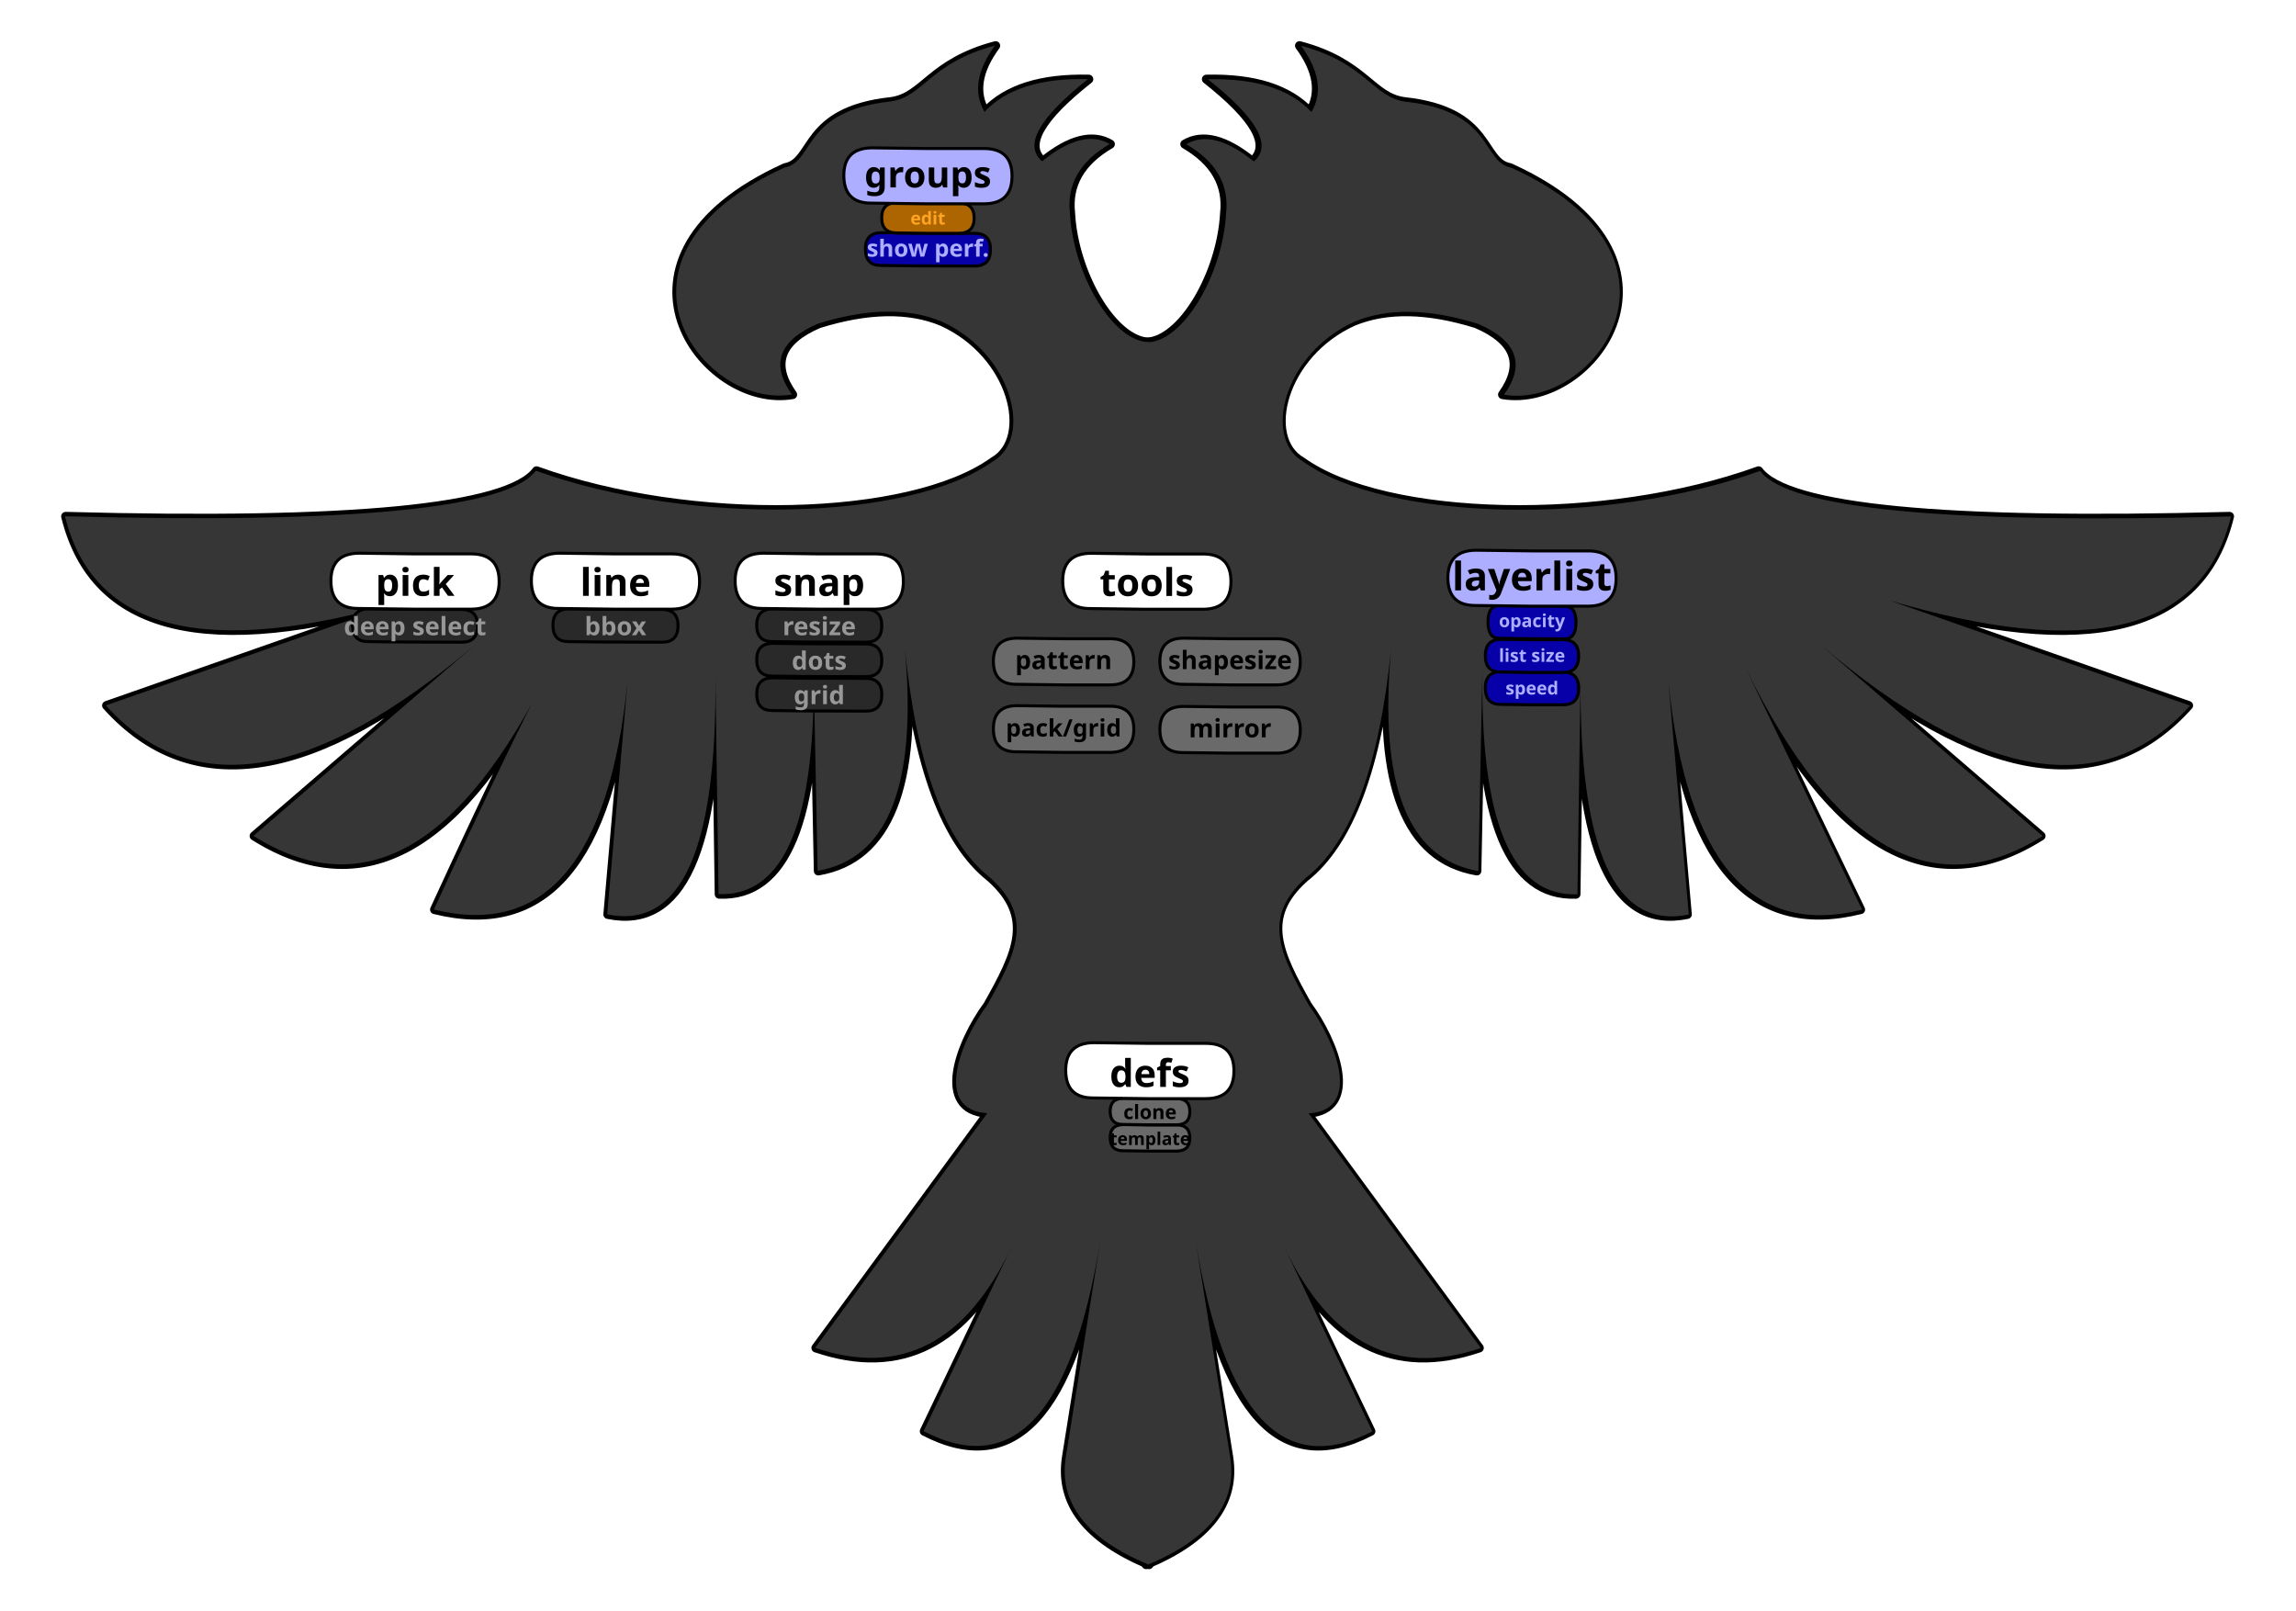
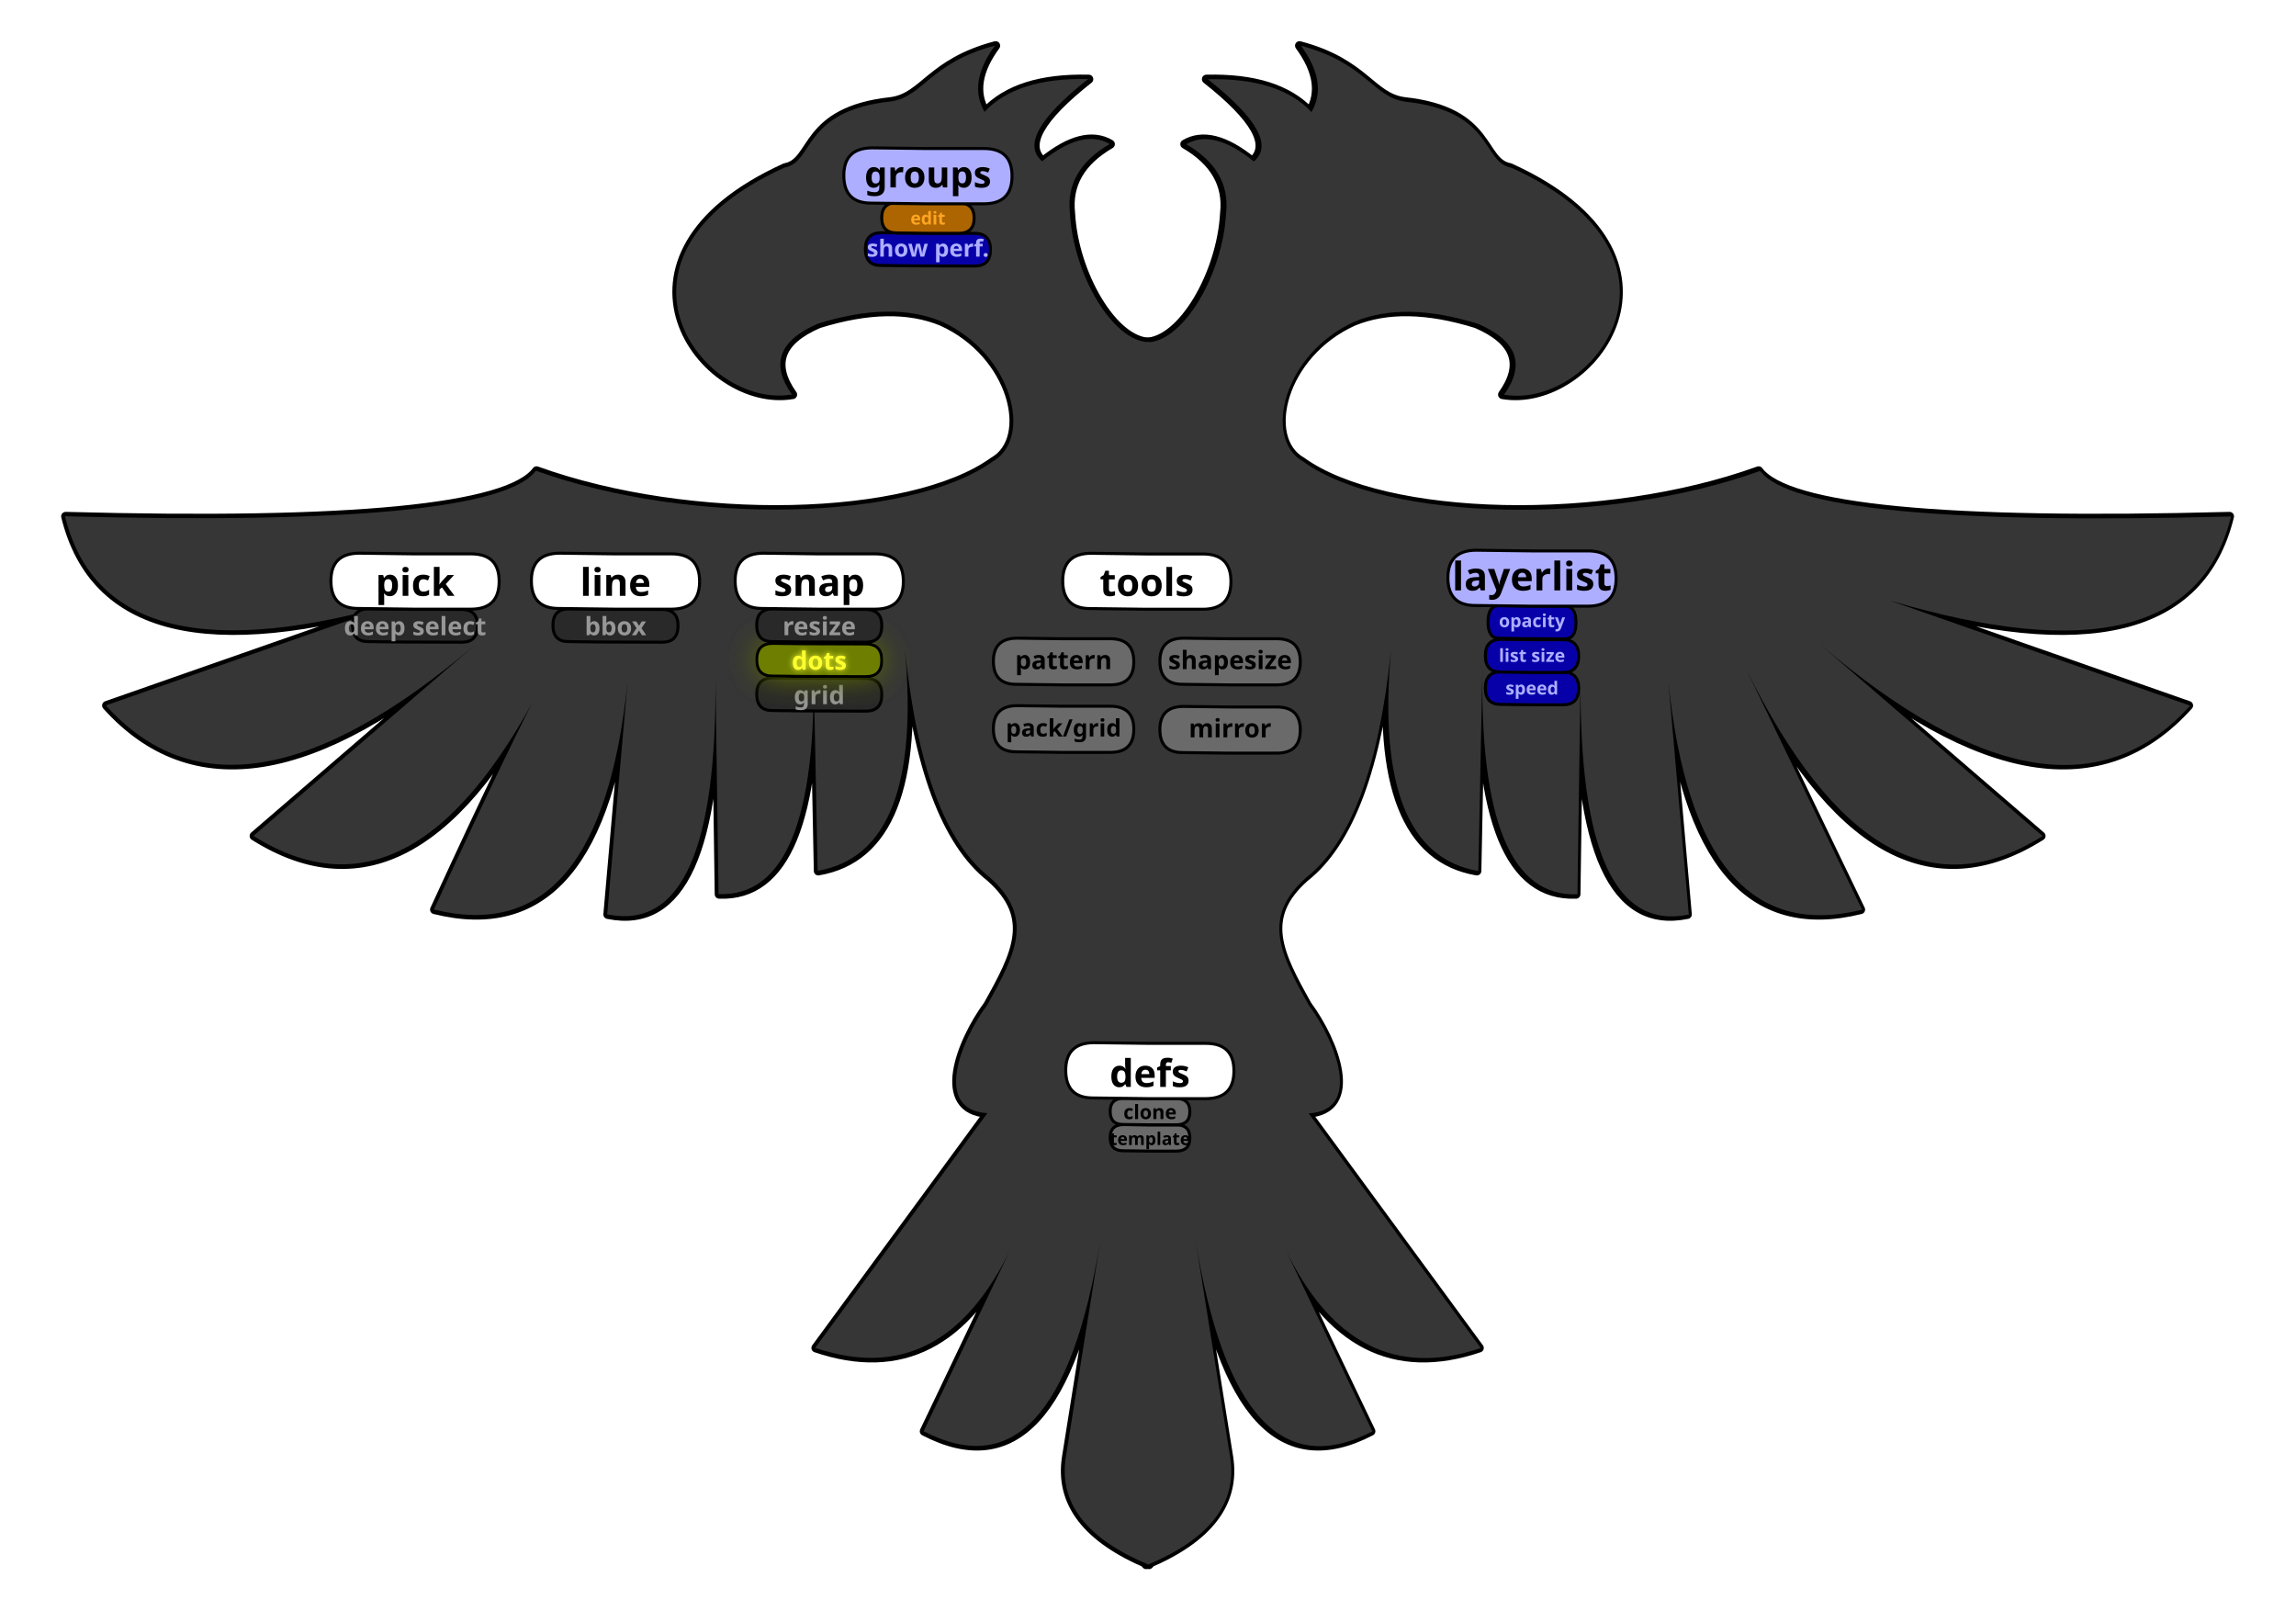
<svg xmlns="http://www.w3.org/2000/svg" xmlns:ns1="http://svgjs.com/svgjs" width="100%" height="100%" version="1.1" style="stroke-linecap: round; stroke-linejoin: round; stroke-miterlimit: 20; background: rgba(40, 40, 40, 0.95);" viewBox="-765.363 -29.756 1529.518 1072.652">
  <svg id="S-54-54e49e" style="overflow: visible; pointer-events: none;" data-hidden="false" data-disabled="true">
    <path id="P-4f-54d82a" d="M566.051 19.151C541.751 19.074 515.426 -26.241 513.273 -66.768Q510.056 -95.497 539.761 -112.797Q522.019 -123.341 494.738 -101.318Q476.127 -117.202 525.377 -156.067Q477.928 -157.213 456.396 -134.254Q445.131 -153.513 463.343 -178.383C419.748 -166.877 415.694 -144.088 393.643 -141.127C334.672 -134.766 343.106 -100.775 323.161 -97.13C191.729 -37.426 268.579 64.321 328.088 54.04Q306.439 23.631 345.468 6.827Q394.319 -8.366 427.546 5.312C475.391 26.947 488.708 83.391 461.945 98.558C406.565 138.472 260.287 141.929 157.503 104.798Q129.359 142.751 -156.191 135.159Q-127.98 250.148 71.227 191.109L-128.918 261.147Q-42.965 356.96 117.058 220.76L-30.633 348.036Q78.562 416.789 167.026 236.382Q142.222 282.513 89.571 397.087Q200.148 424.635 218.59 245.498L205.01 400.312Q278.791 415.55 277.102 241.551L279.19 386.829Q345.605 389.423 342.423 232.878L345.207 371.336Q415.598 359.299 403.381 223.957Q415.228 340.66 459.946 375.73C489.667 402.187 477.455 426.325 458.158 460.706C439.968 485.353 422.35 530.726 458.249 532.754L343.597 689.074Q428.59 717.933 474.346 622.073L415.807 744.579Q505.289 791.151 533.603 617.307L510.532 761.79Q503.352 807.483 565.525 833.419 " style="stroke: rgb(0, 0, 0); stroke-opacity: 1; stroke-width: 6; fill: rgb(115, 115, 115); fill-opacity: 0;" data-fill="#737373" class="" transform="matrix(1,0,0,1,-565.4339,179.0526)" />
    <path id="P-f4-3486a8" d="M-156.191 19.151C-131.891 19.074 -105.567 -26.241 -103.414 -66.768Q-100.196 -95.497 -129.901 -112.797Q-112.159 -123.341 -84.878 -101.318Q-66.268 -117.202 -115.518 -156.067Q-68.068 -157.213 -46.536 -134.254Q-35.272 -153.513 -53.484 -178.383C-9.889 -166.877 -5.834 -144.088 16.216 -141.127C75.187 -134.766 66.754 -100.775 86.699 -97.13C218.13 -37.426 141.28 64.321 81.772 54.04Q103.42 23.631 64.392 6.827Q15.541 -8.366 -17.686 5.312C-65.531 26.947 -78.848 83.391 -52.085 98.558C3.295 138.472 149.572 141.929 252.357 104.798Q280.5 142.751 566.051 135.159Q537.84 250.148 338.633 191.109L538.778 261.147Q452.825 356.96 292.801 220.76L440.493 348.036Q331.298 416.789 242.834 236.382L320.288 397.087Q209.712 424.635 191.269 245.498L204.85 400.312Q131.069 415.55 132.757 241.551L130.669 386.829Q64.255 389.423 67.437 232.878L64.653 371.336Q-5.739 359.299 6.479 223.957Q-5.368 340.66 -50.087 375.73C-79.807 402.187 -67.595 426.325 -48.299 460.706C-30.108 485.353 -12.49 530.726 -48.389 532.754L66.263 689.074Q-18.73 717.933 -64.487 622.073L-5.947 744.579Q-95.43 791.151 -123.743 617.307L-100.673 761.79Q-93.493 807.483 -155.666 833.419 " style="stroke: rgb(0, 0, 0); stroke-opacity: 1; stroke-width: 6; fill: rgb(115, 115, 115); fill-opacity: 0;" data-fill="#737373" class="" transform="matrix(1,0,0,1,153.8206,179.0526)" />
  </svg>
  <svg id="S-ab-0e3db4" style="overflow: visible; pointer-events: none;" data-disabled="true" data-hidden="false">
    <g id="G-22-adeb75" class="">
      <path id="P-1b-bd680c" d="M-156.191 19.151C-131.891 19.074 -105.567 -26.241 -103.414 -66.768Q-100.196 -95.497 -129.901 -112.797Q-112.159 -123.341 -84.878 -101.318Q-66.268 -117.202 -115.518 -156.067Q-68.068 -157.213 -46.536 -134.254Q-35.272 -153.513 -53.484 -178.383C-9.889 -166.877 -5.834 -144.088 16.216 -141.127C75.187 -134.766 66.754 -100.775 86.699 -97.13C218.13 -37.426 141.28 64.321 81.772 54.04Q103.42 23.631 64.392 6.827Q15.541 -8.366 -17.686 5.312C-65.531 26.947 -78.848 83.391 -52.085 98.558C3.295 138.472 149.572 141.929 252.357 104.798Q280.5 142.751 566.051 135.159Q537.84 250.148 338.633 191.109L538.778 261.147Q452.825 356.96 292.801 220.76L440.493 348.036Q331.298 416.789 242.834 236.382L320.288 397.087Q209.712 424.635 191.269 245.498L204.85 400.312Q131.069 415.55 132.757 241.551L130.669 386.829Q64.255 389.423 67.437 232.878L64.653 371.336Q-5.739 359.299 6.479 223.957Q-5.368 340.66 -50.087 375.73C-79.807 402.187 -67.595 426.325 -48.299 460.706C-30.108 485.353 -12.49 530.726 -48.389 532.754L66.263 689.074Q-18.73 717.933 -64.487 622.073L-5.947 744.579Q-95.43 791.151 -123.743 617.307L-100.673 761.79Q-93.493 807.483 -155.666 833.419 " style="stroke: rgb(0, 0, 0); stroke-opacity: 1; stroke-width: 0; fill: rgb(54, 54, 54); fill-opacity: 1;" data-fill="#737373" class="" transform="matrix(1,0,0,1,154.8152,179.1194)" />
      <path id="P-86-2c8822" d="M566.051 19.151C541.751 19.074 515.426 -26.241 513.273 -66.768Q510.056 -95.497 539.761 -112.797Q522.019 -123.341 494.738 -101.318Q476.127 -117.202 525.377 -156.067Q477.928 -157.213 456.396 -134.254Q445.131 -153.513 463.343 -178.383C419.748 -166.877 415.694 -144.088 393.643 -141.127C334.672 -134.766 343.106 -100.775 323.161 -97.13C191.729 -37.426 268.579 64.321 328.088 54.04Q306.439 23.631 345.468 6.827Q394.319 -8.366 427.546 5.312C475.391 26.947 488.708 83.391 461.945 98.558C406.565 138.472 260.287 141.929 157.503 104.798Q129.359 142.751 -156.191 135.159Q-127.98 250.148 71.227 191.109L-128.918 261.147Q-42.965 356.96 117.058 220.76L-30.633 348.036Q78.562 416.789 167.026 236.382Q142.222 282.513 89.571 397.087Q200.148 424.635 218.59 245.498L205.01 400.312Q278.791 415.55 277.102 241.551L279.19 386.829Q345.605 389.423 342.423 232.878L345.207 371.336Q415.598 359.299 403.381 223.957Q415.228 340.66 459.946 375.73C489.667 402.187 477.455 426.325 458.158 460.706C439.968 485.353 422.35 530.726 458.249 532.754L343.597 689.074Q428.59 717.933 474.346 622.073L415.807 744.579Q505.289 791.151 533.603 617.307L510.532 761.79Q503.352 807.483 565.525 833.419 " style="stroke: rgb(0, 0, 0); stroke-opacity: 1; stroke-width: 0; fill: rgb(54, 54, 54); fill-opacity: 1;" data-fill="#737373" class="" transform="matrix(1,0,0,1,-565.8838,178.9851)" />
    </g>
  </svg>
  <svg id="S-11-83ed69" style="overflow: visible; pointer-events: all;" data-hidden="false" data-disabled="false">
    <path id="P-aa-edf72d" d="M-98.18 -101.456L-56.843 -101.319Q-45.951 -101.427 -46.039 -90.313Q-46.102 -79.525 -56.637 -79.525L-98.23 -79.662L-119.015 -79.93Q-129.268 -79.885 -129.367 -90.658Q-129.451 -101.638 -118.784 -101.724L-98.18 -101.456 " style="stroke: rgb(0, 0, 0); stroke-opacity: 1; stroke-width: 2; fill: rgb(7, 0, 168); fill-opacity: 1;" class="" transform="matrix(1,-1.942890425442922e-16,1.942890425442922e-16,1,-59.50916,226.9892)" />
    <text id="T-19-f764f0" font-family="Noteworthy" font-size="15.67" font-weight="bold" font-style="normal" style="stroke: rgb(0, 0, 0); stroke-opacity: 1; stroke-width: 0; fill: rgb(173, 174, 255); fill-opacity: 1;" text-anchor="middle" class="" transform="matrix(1,-1.942890425442922e-16,1.942890425442922e-16,1,-147.2198,123.1554)" ns1:data="{&quot;leading&quot;:&quot;1.15&quot;}">
      <tspan id="SvgjsTspan3307" dy="18.021" x="0" ns1:data="{&quot;newLined&quot;:true}">show perf.</tspan>
    </text>
    <path id="P-f5-256c88" d="M-99.041 -101.475L-78.304 -101.475Q-67.712 -101.575 -67.798 -91.259Q-67.859 -81.246 -78.104 -81.246L-99.089 -81.246L-119.301 -81.495Q-129.27 -81.454 -129.367 -91.453Q-129.449 -101.644 -119.077 -101.724L-99.041 -101.475 " style="stroke: rgb(0, 0, 0); stroke-opacity: 1; stroke-width: 2; fill: rgb(172, 101, 0); fill-opacity: 1;" class="" transform="matrix(1,-1.942890425442922e-16,1.942890425442922e-16,1,-48.62964,206.8982)" />
    <text id="T-c2-10aec1" font-family="Noteworthy" font-size="11.871" font-weight="bold" font-style="normal" style="stroke: rgb(0, 0, 0); stroke-opacity: 1; stroke-width: 0; fill: rgb(255, 164, 34); fill-opacity: 1;" text-anchor="middle" class="" transform="matrix(1,-1.942890425442922e-16,1.942890425442922e-16,1,-147.2229,106.1603)" ns1:data="{&quot;leading&quot;:&quot;1.15&quot;}">
      <tspan id="SvgjsTspan2184" dy="13.652" x="0" ns1:data="{&quot;newLined&quot;:true}">edit</tspan>
    </text>
    <path id="P-d8-c2687f" d="M-74.176 -101.27L-36.436 -101.27Q-17.161 -101.452 -17.317 -82.679Q-17.429 -64.456 -36.073 -64.456L-74.264 -64.456L-111.048 -64.91Q-129.19 -64.834 -129.367 -83.031Q-129.515 -101.579 -110.639 -101.724L-74.176 -101.27 " style="stroke: rgb(0, 0, 0); stroke-opacity: 1; stroke-width: 2; fill: rgb(173, 174, 255); fill-opacity: 1;" class="" transform="matrix(1,-1.942890425442922e-16,1.942890425442922e-16,1,-73.87012,170.4572)" />
    <text id="T-c8-e625c0" font-family="Noteworthy" font-size="24.356" font-weight="bold" font-style="normal" style="stroke: rgb(0, 0, 0); stroke-opacity: 1; stroke-width: 0; fill: rgb(0, 0, 0); fill-opacity: 1;" text-anchor="middle" class="" transform="matrix(1,-1.942890425442922e-16,1.942890425442922e-16,1,-147.2168,67.08179)" ns1:data="{&quot;leading&quot;:&quot;1.15&quot;}">
      <tspan id="SvgjsTspan3258" dy="28.009" x="0" ns1:data="{&quot;newLined&quot;:true}">groups</tspan>
    </text>
    <path id="P-db-0ac300" d="M-74.176 -101.27L-36.436 -101.27Q-17.161 -101.452 -17.317 -82.679Q-17.429 -64.456 -36.073 -64.456L-74.264 -64.456L-111.048 -64.91Q-129.19 -64.834 -129.367 -83.031Q-129.515 -101.579 -110.639 -101.724L-74.176 -101.27 " style="stroke: rgb(0, 0, 0); stroke-opacity: 1; stroke-width: 2; fill: rgb(255, 255, 255); fill-opacity: 1;" class="" transform="matrix(0.9999999,-3.95211141590579e-10,3.95211141590579e-10,0.9999999,71.96228,440.5213)" />
    <text id="T-8a-479955" font-family="Noteworthy" font-size="25.402" font-weight="bold" font-style="normal" style="stroke: rgb(0, 0, 0); stroke-opacity: 1; stroke-width: 0; fill: rgb(0, 0, 0); fill-opacity: 1;" text-anchor="middle" class="" transform="matrix(0.9999999,-3.95211141590579e-10,3.95211141590579e-10,0.9999999,-1.379395,338.0022)" ns1:data="{&quot;leading&quot;:&quot;1.15&quot;}">
      <tspan id="SvgjsTspan85574" dy="29.212" x="0" ns1:data="{&quot;newLined&quot;:true}">tools</tspan>
    </text>
    <g id="G-fd-a948c4" class="">
      <path id="P-80-912328" d="M-83.29 -101.345L-51.781 -101.345Q-35.689 -101.497 -35.819 -85.824Q-35.912 -70.61 -51.478 -70.61L-83.363 -70.61L-114.073 -70.989Q-129.22 -70.925 -129.367 -86.118Q-129.491 -101.603 -113.731 -101.724L-83.29 -101.345 " style="stroke: rgb(0, 0, 0); stroke-opacity: 1; stroke-width: 2; fill: rgb(106, 106, 106); fill-opacity: 1;" class="" transform="matrix(0.9999998,1.185632703126771e-9,-1.185632703126771e-9,0.9999998,25.75867,497.0602)" />
      <text id="T-fd-07aea9" font-family="Noteworthy" font-size="16.955" font-weight="bold" font-style="normal" style="stroke: rgb(0, 0, 0); stroke-opacity: 1; stroke-width: 0; fill: rgb(0, 0, 0); fill-opacity: 1;" text-anchor="middle" class="" transform="matrix(0.9999998,1.185632703126771e-9,-1.185632703126771e-9,0.9999998,-56.84229,396.4589)" ns1:data="{&quot;leading&quot;:&quot;1.15&quot;}">
        <tspan id="SvgjsTspan36816" dy="19.499" x="0" ns1:data="{&quot;newLined&quot;:true}">pattern</tspan>
      </text>
    </g>
    <g id="G-fd-42efcc" class="">
      <path id="P-64-c0c534" d="M-83.29 -101.345L-51.781 -101.345Q-35.689 -101.497 -35.819 -85.824Q-35.912 -70.61 -51.478 -70.61L-83.363 -70.61L-114.073 -70.989Q-129.22 -70.925 -129.367 -86.118Q-129.491 -101.603 -113.731 -101.724L-83.29 -101.345 " style="stroke: rgb(0, 0, 0); stroke-opacity: 1; stroke-width: 2; fill: rgb(106, 106, 106); fill-opacity: 1;" class="" transform="matrix(0.9999998,1.185632703126771e-9,-1.185632703126771e-9,0.9999998,136.6692,497.0602)" />
      <text id="T-73-7af4f3" font-family="Noteworthy" font-size="16.955" font-weight="bold" font-style="normal" style="stroke: rgb(0, 0, 0); stroke-opacity: 1; stroke-width: 0; fill: rgb(0, 0, 0); fill-opacity: 1;" text-anchor="middle" class="" transform="matrix(0.9999998,1.185632703126771e-9,-1.185632703126771e-9,0.9999998,54.07874,396.4589)" ns1:data="{&quot;leading&quot;:&quot;1.15&quot;}">
        <tspan id="SvgjsTspan6531" dy="19.499" x="0" ns1:data="{&quot;newLined&quot;:true}">shapesize</tspan>
      </text>
    </g>
    <g id="G-69-0c3b50" transform="matrix(1,0,0,1,-110.9094,-0.890686)" class="">
      <path id="P-0f-4a0e08" d="M-83.29 -101.345L-51.781 -101.345Q-35.689 -101.497 -35.819 -85.824Q-35.912 -70.61 -51.478 -70.61L-83.363 -70.61L-114.073 -70.989Q-129.22 -70.925 -129.367 -86.118Q-129.491 -101.603 -113.731 -101.724L-83.29 -101.345 " style="stroke: rgb(0, 0, 0); stroke-opacity: 1; stroke-width: 2; fill: rgb(106, 106, 106); fill-opacity: 1;" class="" transform="matrix(0.9999999,-3.95211141590579e-10,3.95211141590579e-10,0.9999999,136.6692,542.9125)" />
      <text id="T-db-868718" font-family="Noteworthy" font-size="16" font-weight="bold" font-style="normal" style="stroke: rgb(0, 0, 0); stroke-opacity: 1; stroke-width: 0; fill: rgb(0, 0, 0); fill-opacity: 1;" text-anchor="middle" class="" transform="matrix(0.9999999,-3.95211141590579e-10,3.95211141590579e-10,0.9999999,54.06833,443.3088)" ns1:data="{&quot;leading&quot;:&quot;1.15&quot;}">
        <tspan id="SvgjsTspan12066" dy="18.4" x="0" ns1:data="{&quot;newLined&quot;:true}">pack/grid</tspan>
      </text>
    </g>
    <g id="G-3a-b4c39f" transform="matrix(1,0,0,1,-2.384185791015625e-7,-47.55472)" class="">
      <path id="P-4b-c5526d" d="M-83.29 -101.345L-51.781 -101.345Q-35.689 -101.497 -35.819 -85.824Q-35.912 -70.61 -51.478 -70.61L-83.363 -70.61L-114.073 -70.989Q-129.22 -70.925 -129.367 -86.118Q-129.491 -101.603 -113.731 -101.724L-83.29 -101.345 " style="stroke: rgb(0, 0, 0); stroke-opacity: 1; stroke-width: 2; fill: rgb(106, 106, 106); fill-opacity: 1;" class="" transform="matrix(0.9999998,1.185632703126771e-9,-1.185632703126771e-9,0.9999998,136.6692,590.0792)" />
      <text id="T-62-da81e2" font-family="Noteworthy" font-size="16.955" font-weight="bold" font-style="normal" style="stroke: rgb(0, 0, 0); stroke-opacity: 1; stroke-width: 0; fill: rgb(0, 0, 0); fill-opacity: 1;" text-anchor="middle" class="" transform="matrix(0.9999998,1.185632703126771e-9,-1.185632703126771e-9,0.9999998,54.06824,489.4779)" ns1:data="{&quot;leading&quot;:&quot;1.15&quot;}">
        <tspan id="SvgjsTspan64710" dy="19.499" x="0" ns1:data="{&quot;newLined&quot;:true}">mirror</tspan>
      </text>
    </g>
    <path id="P-e8-35f1d4" d="M-98.18 -101.456L-56.843 -101.319Q-45.951 -101.427 -46.039 -90.313Q-46.102 -79.525 -56.637 -79.525L-98.23 -79.662L-119.015 -79.93Q-129.268 -79.885 -129.367 -90.658Q-129.451 -101.638 -118.784 -101.724L-98.18 -101.456 " style="stroke: rgb(0, 0, 0); stroke-opacity: 1; stroke-width: 2; fill: rgb(41, 41, 41); fill-opacity: 1;" class="" transform="matrix(1,-1.942890425442922e-16,1.942890425442922e-16,1,-131.8955,523.4625)" />
    <text id="T-4e-845b3a" font-family="Noteworthy" font-size="16.821" font-weight="bold" font-style="normal" style="stroke: rgb(0, 0, 0); stroke-opacity: 1; stroke-width: 0; fill: rgb(151, 151, 151); fill-opacity: 1;" text-anchor="middle" class="" transform="matrix(1,-1.942890425442922e-16,1.942890425442922e-16,1,-219.5984,419.9413)" ns1:data="{&quot;leading&quot;:&quot;1.15&quot;}">
      <tspan id="SvgjsTspan168054" dy="19.344" x="0" ns1:data="{&quot;newLined&quot;:true}">grid</tspan>
    </text>
-     <path id="P-aa-3b2c49" d="M-98.18 -101.456L-56.843 -101.319Q-45.951 -101.427 -46.039 -90.313Q-46.102 -79.525 -56.637 -79.525L-98.23 -79.662L-119.015 -79.93Q-129.268 -79.885 -129.367 -90.658Q-129.451 -101.638 -118.784 -101.724L-98.18 -101.456 " style="stroke: rgb(0, 0, 0); stroke-opacity: 1; stroke-width: 2; fill: rgb(41, 41, 41); fill-opacity: 1;" class="" transform="matrix(1,-1.942890425442922e-16,1.942890425442922e-16,1,-131.8955,500.506)" />
-     <text id="T-e4-3bd81d" font-family="Noteworthy" font-size="16.821" font-weight="bold" font-style="normal" style="stroke: rgb(0, 0, 0); stroke-opacity: 1; stroke-width: 0; fill: rgb(151, 151, 151); fill-opacity: 1;" text-anchor="middle" class="" transform="matrix(1,-1.942890425442922e-16,1.942890425442922e-16,1,-219.5984,396.9849)" ns1:data="{&quot;leading&quot;:&quot;1.15&quot;}">
+     <path id="P-aa-3b2c49" d="M-98.18 -101.456L-56.843 -101.319Q-45.951 -101.427 -46.039 -90.313Q-46.102 -79.525 -56.637 -79.525L-98.23 -79.662L-119.015 -79.93Q-129.268 -79.885 -129.367 -90.658Q-129.451 -101.638 -118.784 -101.724L-98.18 -101.456 " style="stroke: rgb(0, 0, 0); stroke-opacity: 1; stroke-width: 2; fill: rgb(109, 126, 0); fill-opacity: 1;" class="" transform="matrix(1,-1.942890425442922e-16,1.942890425442922e-16,1,-131.8955,500.506)" filter="url(#SvgjsFilter22641)" />
+     <text id="T-e4-3bd81d" font-family="Noteworthy" font-size="16.821" font-weight="bold" font-style="normal" style="stroke: rgb(0, 0, 0); stroke-opacity: 1; stroke-width: 0; fill: rgb(252, 255, 47); fill-opacity: 1;" text-anchor="middle" class="" transform="matrix(1,-1.942890425442922e-16,1.942890425442922e-16,1,-219.5984,396.9849)" filter="url(#SvgjsFilter23790)" ns1:data="{&quot;leading&quot;:&quot;1.15&quot;}">
      <tspan id="SvgjsTspan5931" dy="19.344" x="0" ns1:data="{&quot;newLined&quot;:true}">dots</tspan>
    </text>
    <path id="P-ff-c92367" d="M-98.18 -101.456L-56.843 -101.319Q-45.951 -101.427 -46.039 -90.313Q-46.102 -79.525 -56.637 -79.525L-98.23 -79.662L-119.015 -79.93Q-129.268 -79.885 -129.367 -90.658Q-129.451 -101.638 -118.784 -101.724L-98.18 -101.456 " style="stroke: rgb(0, 0, 0); stroke-opacity: 1; stroke-width: 2; fill: rgb(41, 41, 41); fill-opacity: 1;" class="" transform="matrix(1,-1.942890425442922e-16,1.942890425442922e-16,1,-131.9041,477.5497)" />
    <text id="T-43-a97b26" font-family="Noteworthy" font-size="16.821" font-weight="bold" font-style="normal" style="stroke: rgb(0, 0, 0); stroke-opacity: 1; stroke-width: 0; fill: rgb(151, 151, 151); fill-opacity: 1;" text-anchor="middle" class="" transform="matrix(1,-1.942890425442922e-16,1.942890425442922e-16,1,-219.6071,374.0285)" ns1:data="{&quot;leading&quot;:&quot;1.15&quot;}">
      <tspan id="SvgjsTspan166852" dy="19.344" x="0" ns1:data="{&quot;newLined&quot;:true}">resize</tspan>
    </text>
    <path id="P-94-5a555f" d="M-74.176 -101.27L-36.436 -101.27Q-17.161 -101.452 -17.317 -82.679Q-17.429 -64.456 -36.073 -64.456L-74.264 -64.456L-111.048 -64.91Q-129.19 -64.834 -129.367 -83.031Q-129.515 -101.579 -110.639 -101.724L-74.176 -101.27 " style="stroke: rgb(0, 0, 0); stroke-opacity: 1; stroke-width: 2; fill: rgb(255, 255, 255); fill-opacity: 1;" class="" transform="matrix(1,0,0,1,-146.2651,440.4586)" />
    <text id="T-8e-ef81dc" font-family="Noteworthy" font-size="25.402" font-weight="bold" font-style="normal" style="stroke: rgb(0, 0, 0); stroke-opacity: 1; stroke-width: 0; fill: rgb(0, 0, 0); fill-opacity: 1;" text-anchor="middle" class="" transform="matrix(1,0,0,1,-219.6041,337.9397)" ns1:data="{&quot;leading&quot;:&quot;1.15&quot;}">
      <tspan id="SvgjsTspan166697" dy="29.212" x="0" ns1:data="{&quot;newLined&quot;:true}">snap</tspan>
    </text>
    <path id="P-5d-1a4d0f" d="M-98.18 -101.456L-56.843 -101.319Q-45.951 -101.427 -46.039 -90.313Q-46.102 -79.525 -56.637 -79.525L-98.23 -79.662L-119.015 -79.93Q-129.268 -79.885 -129.367 -90.658Q-129.451 -101.638 -118.784 -101.724L-98.18 -101.456 " style="stroke: rgb(0, 0, 0); stroke-opacity: 1; stroke-width: 2; fill: rgb(41, 41, 41); fill-opacity: 1;" class="" transform="matrix(1,-1.942890425442922e-16,1.942890425442922e-16,1,-267.6445,477.5497)" />
    <text id="T-ad-fc42f6" font-family="Noteworthy" font-size="16.821" font-weight="bold" font-style="normal" style="stroke: rgb(0, 0, 0); stroke-opacity: 1; stroke-width: 0; fill: rgb(151, 151, 151); fill-opacity: 1;" text-anchor="middle" class="" transform="matrix(1,-1.942890425442922e-16,1.942890425442922e-16,1,-355.3475,374.0285)" ns1:data="{&quot;leading&quot;:&quot;1.15&quot;}">
      <tspan id="SvgjsTspan4310" dy="19.344" x="0" ns1:data="{&quot;newLined&quot;:true}">bbox</tspan>
    </text>
    <path id="P-65-81bc23" d="M-74.176 -101.27L-36.436 -101.27Q-17.161 -101.452 -17.317 -82.679Q-17.429 -64.456 -36.073 -64.456L-74.264 -64.456L-111.048 -64.91Q-129.19 -64.834 -129.367 -83.031Q-129.515 -101.579 -110.639 -101.724L-74.176 -101.27 " style="stroke: rgb(0, 0, 0); stroke-opacity: 1; stroke-width: 2; fill: rgb(255, 255, 255); fill-opacity: 1;" class="" transform="matrix(1,0,0,1,-282.0071,440.4587)" />
    <text id="T-a3-6f5a7d" font-family="Noteworthy" font-size="25.402" font-weight="bold" font-style="normal" style="stroke: rgb(0, 0, 0); stroke-opacity: 1; stroke-width: 0; fill: rgb(0, 0, 0); fill-opacity: 1;" text-anchor="middle" class="" transform="matrix(1,0,0,1,-355.3461,337.9398)" ns1:data="{&quot;leading&quot;:&quot;1.15&quot;}">
      <tspan id="SvgjsTspan2979" dy="29.212" x="0" ns1:data="{&quot;newLined&quot;:true}">line</tspan>
    </text>
    <path id="P-9e-dbdf80" d="M-98.18 -101.456L-56.843 -101.319Q-45.951 -101.427 -46.039 -90.313Q-46.102 -79.525 -56.637 -79.525L-98.23 -79.662L-119.015 -79.93Q-129.268 -79.885 -129.367 -90.658Q-129.451 -101.638 -118.784 -101.724L-98.18 -101.456 " style="stroke: rgb(0, 0, 0); stroke-opacity: 1; stroke-width: 2; fill: rgb(41, 41, 41); fill-opacity: 1;" class="" transform="matrix(1,-1.942890425442922e-16,1.942890425442922e-16,1,-401.1789,477.5497)" />
    <text id="T-58-8a7f65" font-family="Noteworthy" font-size="16.821" font-weight="bold" font-style="normal" style="stroke: rgb(0, 0, 0); stroke-opacity: 1; stroke-width: 0; fill: rgb(151, 151, 151); fill-opacity: 1;" text-anchor="middle" class="" transform="matrix(1,-1.942890425442922e-16,1.942890425442922e-16,1,-488.8818,374.0285)" ns1:data="{&quot;leading&quot;:&quot;1.15&quot;}">
      <tspan id="SvgjsTspan8150" dy="19.344" x="0" ns1:data="{&quot;newLined&quot;:true}">deep select</tspan>
    </text>
    <path id="P-e4-7e0282" d="M-74.176 -101.27L-36.436 -101.27Q-17.161 -101.452 -17.317 -82.679Q-17.429 -64.456 -36.073 -64.456L-74.264 -64.456L-111.048 -64.91Q-129.19 -64.834 -129.367 -83.031Q-129.515 -101.579 -110.639 -101.724L-74.176 -101.27 " style="stroke: rgb(0, 0, 0); stroke-opacity: 1; stroke-width: 2; fill: rgb(255, 255, 255); fill-opacity: 1;" class="" transform="matrix(1,0,0,1,-415.5399,440.4586)" />
    <text id="T-a1-0cb0f3" font-family="Noteworthy" font-size="25.402" font-weight="bold" font-style="normal" style="stroke: rgb(0, 0, 0); stroke-opacity: 1; stroke-width: 0; fill: rgb(0, 0, 0); fill-opacity: 1;" text-anchor="middle" class="" transform="matrix(1,0,0,1,-488.8789,337.9397)" ns1:data="{&quot;leading&quot;:&quot;1.15&quot;}">
      <tspan id="SvgjsTspan162550" dy="29.212" x="0" ns1:data="{&quot;newLined&quot;:true}">pick</tspan>
    </text>
    <path id="P-32-392172" d="M-103.22 -101.509L-85.34 -101.509Q-76.209 -101.595 -76.282 -92.701Q-76.335 -84.068 -85.168 -84.068L-103.262 -84.068L-120.688 -84.283Q-129.284 -84.247 -129.367 -92.868Q-129.438 -101.655 -120.495 -101.724L-103.22 -101.509 " style="stroke: rgb(0, 0, 0); stroke-opacity: 1; stroke-width: 2; fill: rgb(106, 106, 106); fill-opacity: 1;" class="" transform="matrix(1,0,0,1,103.5524,821.0715)" />
    <text id="T-0a-91fd58" font-family="Noteworthy" font-size="11.756" font-weight="bold" font-style="normal" style="stroke: rgb(0, 0, 0); stroke-opacity: 1; stroke-width: 0; fill: rgb(0, 0, 0); fill-opacity: 1;" text-anchor="middle" class="" transform="matrix(1,0,0,1,0.7225952,719.4359)" ns1:data="{&quot;leading&quot;:&quot;1.15&quot;}">
      <tspan id="SvgjsTspan14288" dy="13.52" x="0" ns1:data="{&quot;newLined&quot;:true}">template</tspan>
    </text>
    <path id="P-97-988342" d="M-103.22 -101.509L-85.34 -101.509Q-76.209 -101.595 -76.282 -92.701Q-76.335 -84.068 -85.168 -84.068L-103.262 -84.068L-120.688 -84.283Q-129.284 -84.247 -129.367 -92.868Q-129.438 -101.655 -120.495 -101.724L-103.22 -101.509 " style="stroke: rgb(0, 0, 0); stroke-opacity: 1; stroke-width: 2; fill: rgb(106, 106, 106); fill-opacity: 1;" class="" transform="matrix(1,0,0,1,103.5528,803.5565)" />
    <text id="T-11-7c393c" font-family="Noteworthy" font-size="13.202" font-weight="bold" font-style="normal" style="stroke: rgb(0, 0, 0); stroke-opacity: 1; stroke-width: 0; fill: rgb(0, 0, 0); fill-opacity: 1;" text-anchor="middle" class="" transform="matrix(1,0,0,1,0.7279052,700.4971)" ns1:data="{&quot;leading&quot;:&quot;1.15&quot;}">
      <tspan id="SvgjsTspan14114" dy="15.183" x="0" ns1:data="{&quot;newLined&quot;:true}">clone</tspan>
    </text>
    <path id="P-3f-e89c90" d="M-74.176 -101.27L-36.436 -101.27Q-17.161 -101.452 -17.317 -82.679Q-17.429 -64.456 -36.073 -64.456L-74.264 -64.456L-111.048 -64.91Q-129.19 -64.834 -129.367 -83.031Q-129.515 -101.579 -110.639 -101.724L-74.176 -101.27 " style="stroke: rgb(0, 0, 0); stroke-opacity: 1; stroke-width: 2; fill: rgb(255, 255, 255); fill-opacity: 1;" class="" transform="matrix(1,0,0,1,73.9552,766.512)" />
    <text id="T-32-331845" font-family="Noteworthy" font-size="25.402" font-weight="bold" font-style="normal" style="stroke: rgb(0, 0, 0); stroke-opacity: 1; stroke-width: 0; fill: rgb(0, 0, 0); fill-opacity: 1;" text-anchor="middle" class="" transform="matrix(1,0,0,1,0.6133423,665.0259)" ns1:data="{&quot;leading&quot;:&quot;1.15&quot;}">
      <tspan id="SvgjsTspan2589" dy="29.212" x="0" ns1:data="{&quot;newLined&quot;:true}">defs</tspan>
    </text>
    <g id="G-f7-4501dd" transform="matrix(1,0,0,1,-0.6534348,-22.00987)">
      <path id="P-01-31c53d" d="M-98.754 -101.456L-77.82 -101.456Q-67.129 -101.563 -67.215 -90.45Q-67.277 -79.662 -77.619 -79.662L-98.803 -79.662L-119.206 -79.93Q-129.269 -79.885 -129.367 -90.658Q-129.45 -101.638 -118.979 -101.724L-98.754 -101.456 " style="stroke: rgb(0, 0, 0); stroke-opacity: 1; stroke-width: 2; fill: rgb(7, 0, 168); fill-opacity: 1;" class="" transform="matrix(1,0,0,1,354.1434,541.3893)" />
      <text id="T-5c-181107" font-family="Noteworthy" font-size="12" font-weight="bold" font-style="normal" style="stroke: rgb(0, 0, 0); stroke-opacity: 1; stroke-width: 0; fill: rgb(173, 174, 255); fill-opacity: 1;" text-anchor="middle" class="" transform="matrix(1,0,0,1,255.8491,441.0864)" ns1:data="{&quot;leading&quot;:&quot;1.15&quot;}">
        <tspan id="SvgjsTspan11774" dy="13.8" x="0" ns1:data="{&quot;newLined&quot;:true}">speed</tspan>
      </text>
    </g>
    <path id="P-f7-5a9212" d="M-98.754 -101.456L-77.82 -101.456Q-67.129 -101.563 -67.215 -90.45Q-67.277 -79.662 -77.619 -79.662L-98.803 -79.662L-119.206 -79.93Q-129.269 -79.885 -129.367 -90.658Q-129.45 -101.638 -118.979 -101.724L-98.754 -101.456 " style="stroke: rgb(0, 0, 0); stroke-opacity: 1; stroke-width: 2; fill: rgb(7, 0, 168); fill-opacity: 1;" class="" transform="matrix(1,0,0,1,353.4946,497.8334)" />
    <text id="T-45-89feaa" font-family="Noteworthy" font-size="12" font-weight="bold" font-style="normal" style="stroke: rgb(0, 0, 0); stroke-opacity: 1; stroke-width: 0; fill: rgb(173, 174, 255); fill-opacity: 1;" text-anchor="middle" class="" transform="matrix(1,0,0,1,255.1925,397.3223)" ns1:data="{&quot;leading&quot;:&quot;1.15&quot;}">
      <tspan id="SvgjsTspan13599" dy="13.8" x="0" ns1:data="{&quot;newLined&quot;:true}">list size</tspan>
    </text>
    <path id="P-3b-703918" d="M-107.433 -101.456L-78.361 -101.319Q-70.7 -101.427 -70.762 -90.313Q-70.807 -79.525 -78.216 -79.525L-107.468 -79.662L-122.087 -79.93Q-129.297 -79.885 -129.367 -90.658Q-129.426 -101.638 -121.925 -101.724L-107.433 -101.456 " style="stroke: rgb(0, 0, 0); stroke-opacity: 1; stroke-width: 2; fill: rgb(7, 0, 168); fill-opacity: 1;" class="" transform="matrix(1,0,0,1,355.268,475.3161)" />
    <text id="T-72-783026" font-family="Noteworthy" font-size="12" font-weight="bold" font-style="normal" style="stroke: rgb(0, 0, 0); stroke-opacity: 1; stroke-width: 0; fill: rgb(173, 174, 255); fill-opacity: 1;" text-anchor="middle" class="" transform="matrix(1,0,0,1,255.1954,374.1925)" ns1:data="{&quot;leading&quot;:&quot;1.15&quot;}">
      <tspan id="SvgjsTspan13659" dy="13.8" x="0" ns1:data="{&quot;newLined&quot;:true}">opacity</tspan>
    </text>
    <path id="P-10-0c8b2d" d="M-74.176 -101.27L-36.436 -101.27Q-17.161 -101.452 -17.317 -82.679Q-17.429 -64.456 -36.073 -64.456L-74.264 -64.456L-111.048 -64.91Q-129.19 -64.834 -129.367 -83.031Q-129.515 -101.579 -110.639 -101.724L-74.176 -101.27 " style="stroke: rgb(0, 0, 0); stroke-opacity: 1; stroke-width: 2; fill: rgb(173, 174, 255); fill-opacity: 1;" class="" transform="matrix(1,0,0,1,328.5453,438.4755)" />
    <text id="T-6e-1877b1" font-family="Noteworthy" font-size="26.187" font-weight="bold" font-style="normal" style="stroke: rgb(0, 0, 0); stroke-opacity: 1; stroke-width: 0; fill: rgb(0, 0, 0); fill-opacity: 1;" text-anchor="middle" class="" transform="matrix(1,0,0,1,255.1926,333.4096)" ns1:data="{&quot;leading&quot;:&quot;1.15&quot;}">
      <tspan id="SvgjsTspan10401" dy="30.115" x="0" ns1:data="{&quot;newLined&quot;:true}">layerlist</tspan>
    </text>
  </svg>
-   <defs id="SvgjsDefs15434" />
+   <defs id="SvgjsDefs17768">
+     <filter id="SvgjsFilter22641" width="300%" height="300%" x="-100%" y="-100%">
+       <feColorMatrix id="SvgjsFeColorMatrix22642" type="matrix" values="1 0 0 0 0 0 1 0 0 0 0 0 1 0 0 0 0 0 1 0" result="SvgjsFeColorMatrix22642Out" in="SourceGraphic" />
+       <feGaussianBlur id="SvgjsFeGaussianBlur22643" stdDeviation="10 10" result="SvgjsFeGaussianBlur22643Out" in="SvgjsFeColorMatrix22642Out" />
+       <feBlend id="SvgjsFeBlend22644" in="SourceGraphic" in2="SvgjsFeGaussianBlur22643Out" mode="normal" result="SvgjsFeBlend22644Out" />
+     </filter>
+     <filter id="SvgjsFilter23790" width="300%" height="300%" x="-100%" y="-100%">
+       <feColorMatrix id="SvgjsFeColorMatrix23791" type="matrix" values="1 0 0 0 0 0 1 0 0 0 0 0 1 0 0 0 0 0 1 0" result="SvgjsFeColorMatrix23791Out" in="SourceGraphic" />
+       <feGaussianBlur id="SvgjsFeGaussianBlur23792" stdDeviation="2 2" result="SvgjsFeGaussianBlur23792Out" in="SvgjsFeColorMatrix23791Out" />
+       <feBlend id="SvgjsFeBlend23793" in="SourceGraphic" in2="SvgjsFeGaussianBlur23792Out" mode="normal" result="SvgjsFeBlend23793Out" />
+     </filter>
+   </defs>
</svg>
